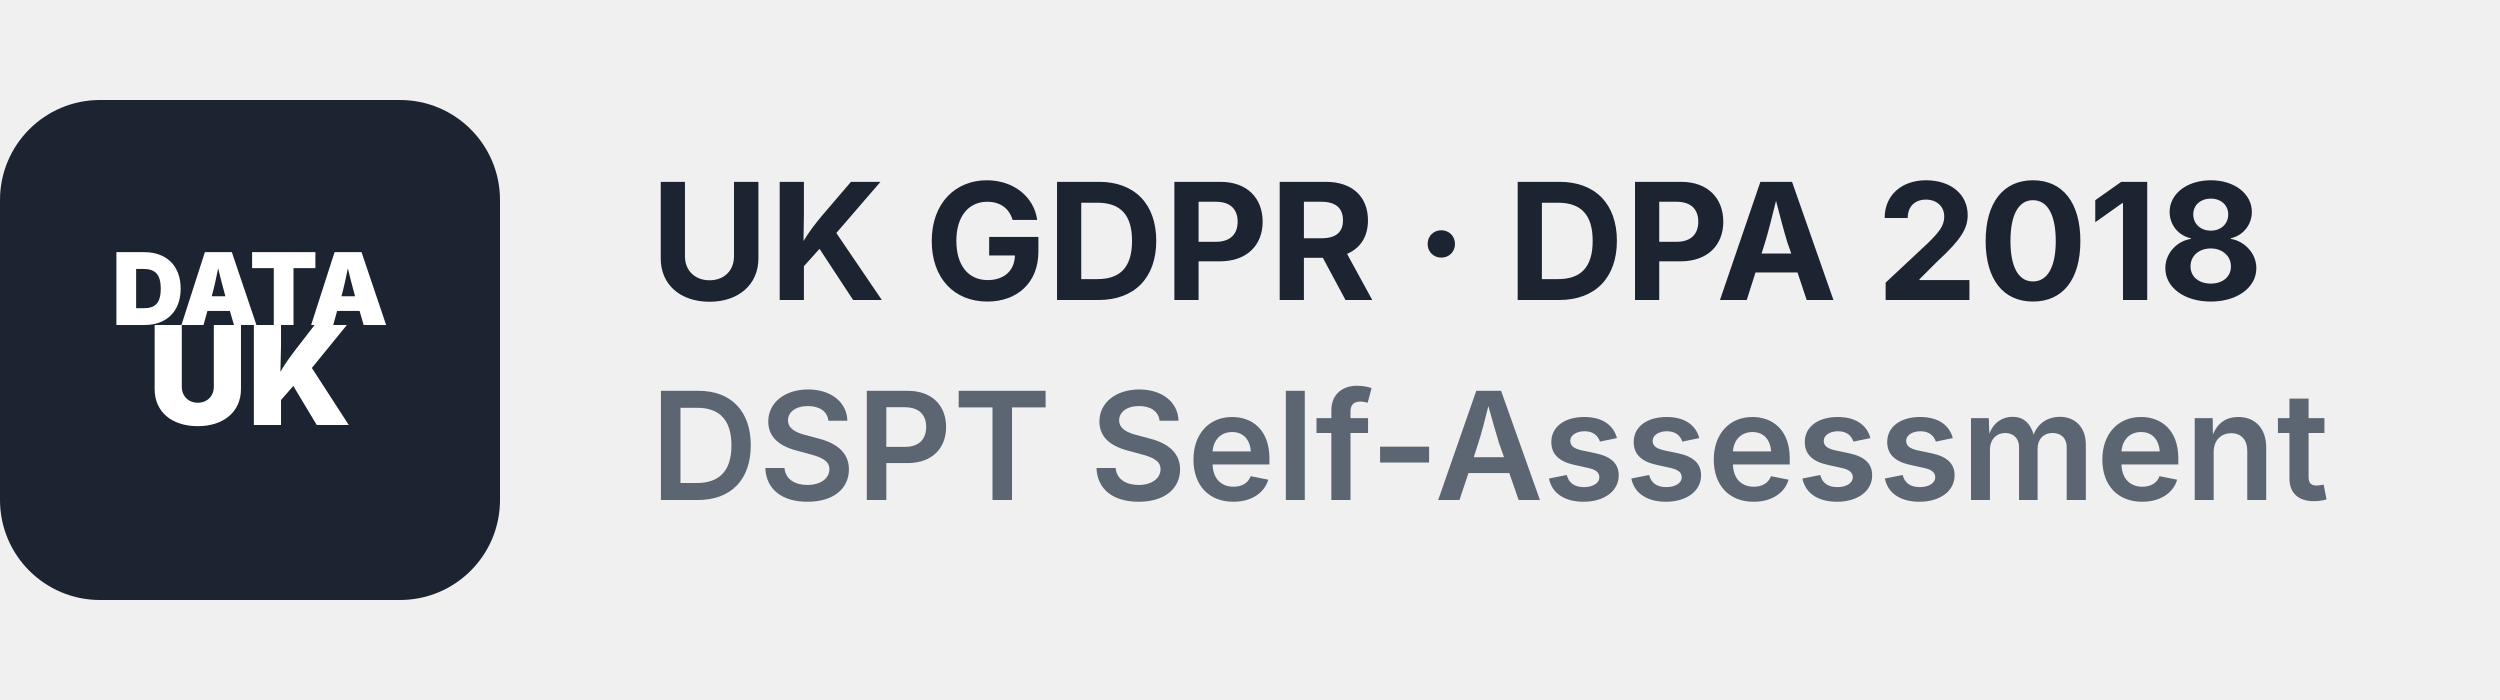
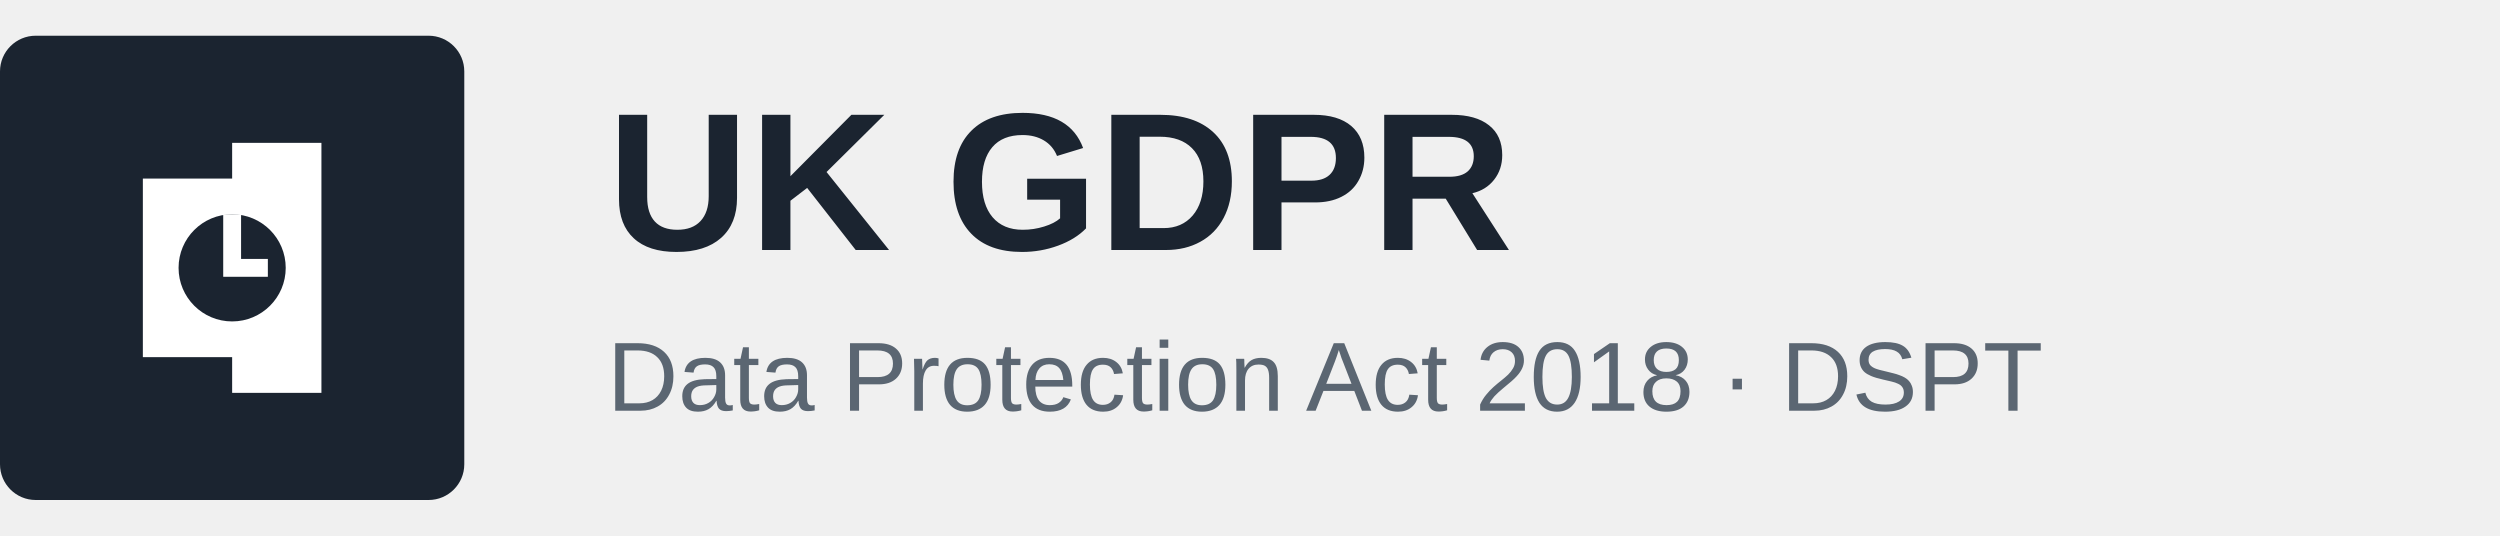
- <svg xmlns="http://www.w3.org/2000/svg" viewBox="0 0 200 56" fill="none">
-   <rect x="0" y="8" width="40" height="40" rx="8" fill="#1B2430" />
-   <text x="20" y="34" text-anchor="middle" font-family="system-ui, -apple-system, sans-serif" font-weight="900" font-size="11" fill="white">UK</text>
-   <text x="20" y="26" text-anchor="middle" font-family="system-ui, -apple-system, sans-serif" font-weight="900" font-size="8" fill="white">DATA</text>
-   <text x="52" y="24" font-family="system-ui, -apple-system, sans-serif" font-weight="700" font-size="13" fill="#1B2430">UK GDPR · DPA 2018</text>
-   <text x="52" y="40" font-family="system-ui, -apple-system, sans-serif" font-weight="600" font-size="12" fill="#5B6672">DSPT Self-Assessment</text>
+ <svg xmlns="http://www.w3.org/2000/svg" viewBox="0 0 280 60" fill="none">
+   <rect x="0" y="4" width="52" height="52" rx="4" fill="#1B2430" />
+   <path d="M16 20 L26 20 L26 16 L36 16 L36 44 L26 44 L26 40 L16 40 Z" fill="white" />
+   <circle cx="26" cy="30" r="6" fill="#1B2430" />
+   <path d="M26 24 L26 30 L30 30" stroke="white" stroke-width="2" fill="none" />
+   <text x="68" y="28" font-family="Arial, Helvetica, sans-serif" font-weight="700" font-size="22" fill="#1B2430">UK GDPR</text>
+   <text x="68" y="46" font-family="Arial, Helvetica, sans-serif" font-weight="400" font-size="11" fill="#5B6672">Data Protection Act 2018 · DSPT</text>
</svg>
